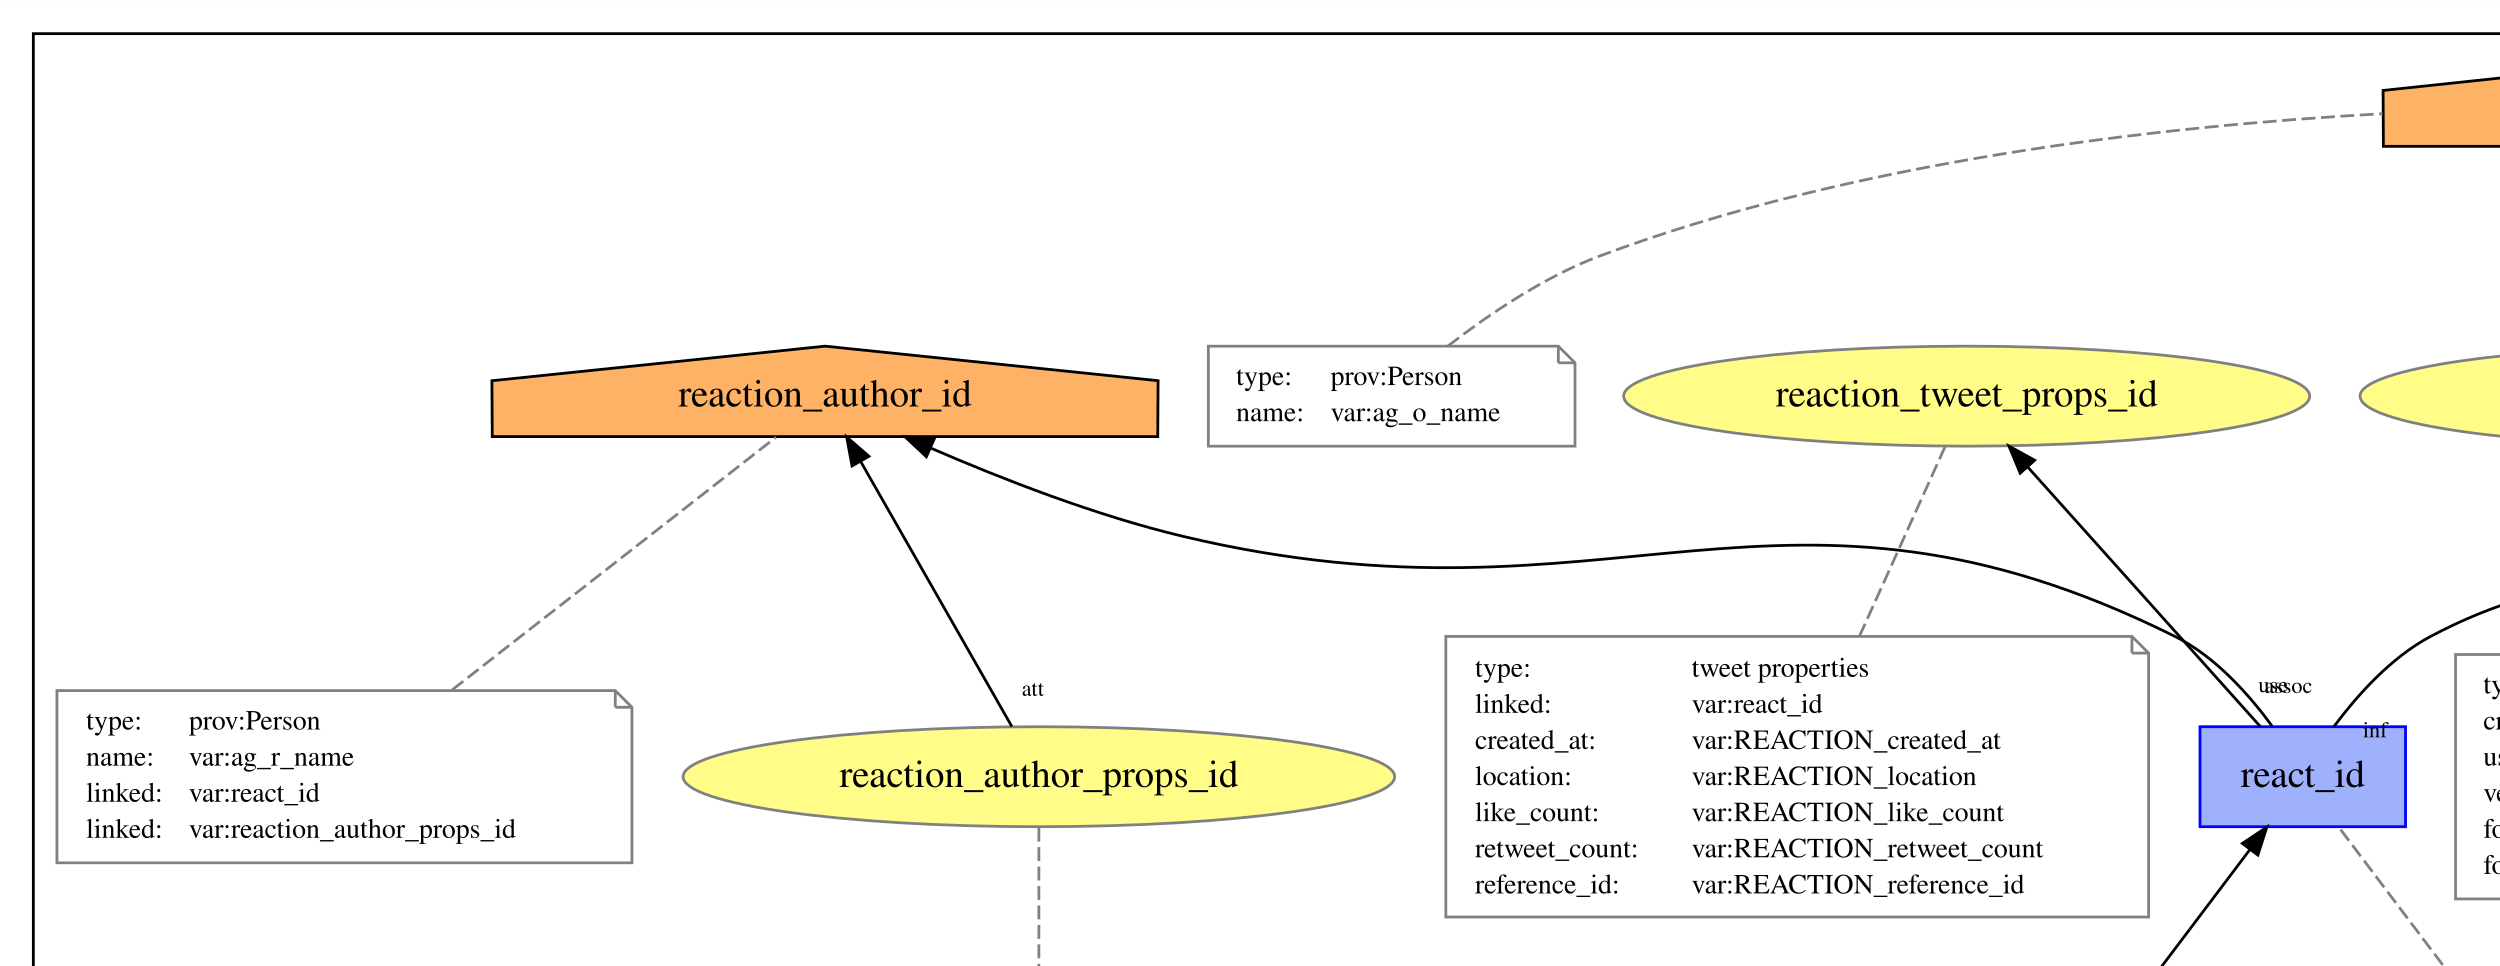
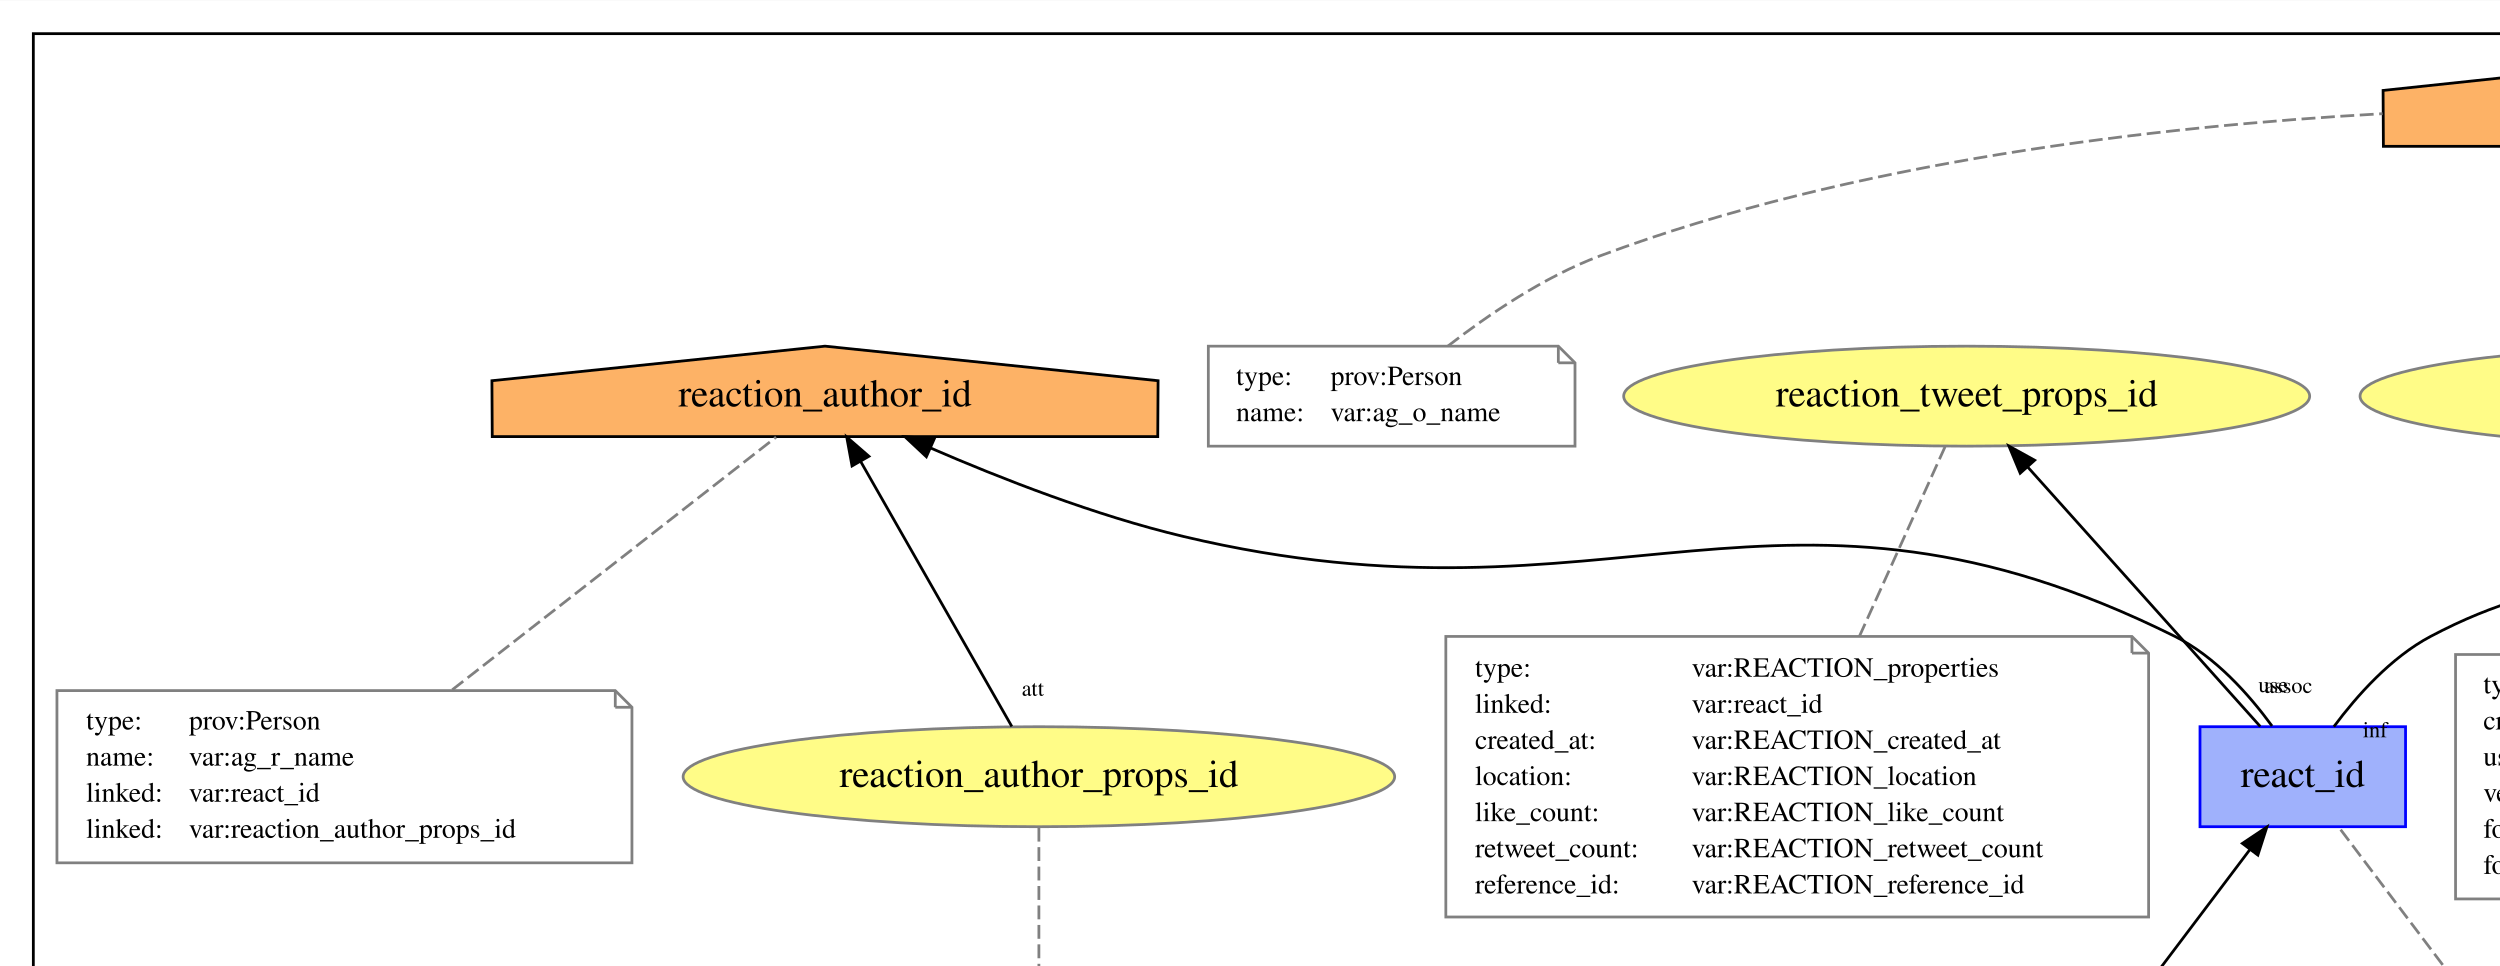
<svg xmlns="http://www.w3.org/2000/svg" xmlns:xlink="http://www.w3.org/1999/xlink" width="1152pt" height="445pt" viewBox="0.00 0.00 1152.00 444.70">
  <g id="graph0" class="graph" transform="scale(1.28 1.28) rotate(0) translate(4 565)">
    <polygon fill="white" stroke="transparent" points="-4,4 -4,-565 1470,-565 1470,4 -4,4" />
    <g id="clust1" class="cluster">
      <g id="a_clust1">
        <a xlink:href="http://openprovenance.org/vargen#bundle_id" xlink:title="bundle_id">
          <polygon fill="none" stroke="black" points="8,-8 8,-553 1458,-553 1458,-8 8,-8" />
          <text text-anchor="middle" x="733" y="-15.8" font-family="Times,serif" font-size="14.00">bundle_id</text>
        </a>
      </g>
    </g>
    <g id="node1" class="node">
      <g id="a_node1">
        <a xlink:href="http://openprovenance.org/var#post_id" xlink:title="post_id">
          <polygon fill="#9fb1fc" stroke="#0000ff" points="1182,-440.5 1114,-440.5 1114,-404.5 1182,-404.5 1182,-440.5" />
          <text text-anchor="middle" x="1148" y="-418.8" font-family="Times,serif" font-size="14.00">post_id</text>
        </a>
      </g>
    </g>
    <g id="node7" class="node">
      <g id="a_node7">
        <a xlink:href="http://openprovenance.org/var#original_tweet_props_id" xlink:title="original_tweet_props_id">
          <ellipse fill="#fffc87" stroke="#808080" cx="1276" cy="-527" rx="120.78" ry="18" />
          <text text-anchor="middle" x="1276" y="-523.3" font-family="Times,serif" font-size="14.00">original_tweet_props_id</text>
        </a>
      </g>
    </g>
    <g id="edge13" class="edge">
      <path fill="none" stroke="black" d="M1160.82,-440.69C1168.83,-450.78 1179.74,-463.39 1191,-473 1204.58,-484.59 1220.95,-495.41 1235.67,-504.22" />
      <polygon fill="black" stroke="black" points="1234.19,-507.4 1244.59,-509.42 1237.72,-501.36 1234.19,-507.4" />
      <text text-anchor="middle" x="1175.64" y="-436.5" font-family="Times,serif" font-size="8.00">use</text>
    </g>
    <g id="node17" class="node">
      <g id="a_node17">
        <a xlink:href="http://openprovenance.org/var#original_author_id" xlink:title="original_author_id">
          <polygon fill="#fdb266" stroke="black" points="1088.09,-532.56 971,-545 853.91,-532.56 854.02,-512.44 1087.98,-512.44 1088.09,-532.56" />
          <text text-anchor="middle" x="971" y="-523.3" font-family="Times,serif" font-size="14.00">original_author_id</text>
        </a>
      </g>
    </g>
    <g id="edge12" class="edge">
      <path fill="none" stroke="black" d="M1136.49,-440.51C1128.65,-451.04 1117.45,-464.19 1105,-473 1082.83,-488.7 1055.36,-500.61 1031.07,-509.13" />
      <polygon fill="black" stroke="black" points="1029.94,-505.82 1021.59,-512.35 1032.18,-512.45 1029.94,-505.82" />
      <text text-anchor="middle" x="1142.31" y="-452.43" font-family="Times,serif" font-size="8.00">assoc</text>
    </g>
    <g id="node2" class="node">
      <polygon fill="none" stroke="gray" points="1443.5,-303.5 1362.5,-303.5 1362.5,-267.5 1449.5,-267.5 1449.5,-297.5 1443.5,-303.5" />
      <polyline fill="none" stroke="gray" points="1443.5,-303.5 1443.5,-297.5 " />
      <polyline fill="none" stroke="gray" points="1449.5,-297.5 1443.5,-297.5 " />
      <text text-anchor="start" x="1373" y="-282.5" font-family="Times,serif" font-size="10.00">type:</text>
      <text text-anchor="start" x="1401" y="-282.5" font-family="Times,serif" font-size="10.00">publish</text>
    </g>
    <g id="edge1" class="edge">
      <path fill="none" stroke="gray" stroke-dasharray="5,2" d="M1391.97,-303.67C1382.16,-314.55 1368.15,-328.02 1353,-336 1287.75,-370.38 1254.37,-334.26 1191,-372 1177.7,-379.92 1166.39,-393.4 1158.72,-404.29" />
    </g>
    <g id="node3" class="node">
      <g id="a_node3">
        <a xlink:href="http://openprovenance.org/var#react_id" xlink:title="react_id">
          <polygon fill="#9fb1fc" stroke="#0000ff" points="862,-303.5 788,-303.5 788,-267.5 862,-267.5 862,-303.5" />
          <text text-anchor="middle" x="825" y="-281.8" font-family="Times,serif" font-size="14.00">react_id</text>
        </a>
      </g>
    </g>
    <g id="edge15" class="edge">
      <path fill="none" stroke="black" d="M836.19,-303.52C844.45,-314.63 856.7,-328.42 871,-336 963.97,-385.27 1012.87,-321.17 1105,-372 1115.53,-377.81 1124.69,-387.26 1131.82,-396.35" />
      <polygon fill="black" stroke="black" points="1129.05,-398.48 1137.78,-404.48 1134.7,-394.35 1129.05,-398.48" />
      <text text-anchor="middle" x="851.07" y="-299.71" font-family="Times,serif" font-size="8.00">inf</text>
    </g>
    <g id="node15" class="node">
      <g id="a_node15">
        <a xlink:href="http://openprovenance.org/var#reaction_tweet_props_id" xlink:title="reaction_tweet_props_id">
          <ellipse fill="#fffc87" stroke="#808080" cx="704" cy="-422.5" rx="123.48" ry="18" />
          <text text-anchor="middle" x="704" y="-418.8" font-family="Times,serif" font-size="14.00">reaction_tweet_props_id</text>
        </a>
      </g>
    </g>
    <g id="edge19" class="edge">
      <path fill="none" stroke="black" d="M809.68,-303.6C788.49,-327.23 750.14,-370.02 725.93,-397.04" />
      <polygon fill="black" stroke="black" points="723.27,-394.76 719.2,-404.54 728.48,-399.43 723.27,-394.76" />
      <text text-anchor="middle" x="814.34" y="-315.95" font-family="Times,serif" font-size="8.00">use</text>
    </g>
    <g id="node19" class="node">
      <g id="a_node19">
        <a xlink:href="http://openprovenance.org/var#reaction_author_id" xlink:title="reaction_author_id">
          <polygon fill="#fdb266" stroke="black" points="412.91,-428.06 293,-440.5 173.09,-428.06 173.21,-407.94 412.79,-407.94 412.91,-428.06" />
          <text text-anchor="middle" x="293" y="-418.8" font-family="Times,serif" font-size="14.00">reaction_author_id</text>
        </a>
      </g>
    </g>
    <g id="edge16" class="edge">
      <path fill="none" stroke="black" d="M813.93,-303.76C805.73,-314.97 793.5,-328.79 779,-336 636.2,-406.98 577.15,-335.11 422,-372 390.44,-379.5 356.23,-392.89 330.97,-403.85" />
      <polygon fill="black" stroke="black" points="329.49,-400.68 321.76,-407.92 332.32,-407.09 329.49,-400.68" />
      <text text-anchor="middle" x="819.81" y="-315.66" font-family="Times,serif" font-size="8.00">assoc</text>
    </g>
    <g id="node4" class="node">
      <polygon fill="none" stroke="gray" points="999,-173 839,-173 839,-137 1005,-137 1005,-167 999,-173" />
      <polyline fill="none" stroke="gray" points="999,-173 999,-167 " />
      <polyline fill="none" stroke="gray" points="1005,-167 999,-167 " />
      <text text-anchor="start" x="849" y="-159" font-family="Times,serif" font-size="10.00">type:</text>
      <text text-anchor="start" x="886" y="-159" font-family="Times,serif" font-size="10.00">publish</text>
      <text text-anchor="start" x="849" y="-146" font-family="Times,serif" font-size="10.00">linked:</text>
      <text text-anchor="start" x="886" y="-146" font-family="Times,serif" font-size="10.00">var:reaction_tweet_id</text>
    </g>
    <g id="edge2" class="edge">
      <path fill="none" stroke="gray" stroke-dasharray="5,2" d="M909.12,-173.06C890.57,-197.64 856.52,-242.75 837.93,-267.37" />
    </g>
    <g id="node5" class="node">
      <g id="a_node5">
        <a xlink:href="http://openprovenance.org/var#original_tweet_id" xlink:title="original_tweet_id">
          <ellipse fill="#fffc87" stroke="#808080" cx="1254" cy="-285.5" rx="90.18" ry="18" />
          <text text-anchor="middle" x="1254" y="-281.8" font-family="Times,serif" font-size="14.00">original_tweet_id</text>
        </a>
      </g>
    </g>
    <g id="edge11" class="edge">
      <path fill="none" stroke="black" d="M1240.79,-303.32C1222.38,-326.77 1188.88,-369.43 1167.57,-396.58" />
      <polygon fill="black" stroke="black" points="1164.8,-394.44 1161.38,-404.46 1170.31,-398.76 1164.8,-394.44" />
      <text text-anchor="middle" x="1246.37" y="-315.35" font-family="Times,serif" font-size="8.00">gen</text>
    </g>
    <g id="node6" class="node">
-       <polygon fill="none" stroke="gray" points="1316.5,-173 1185.5,-173 1185.5,-137 1322.5,-137 1322.5,-167 1316.5,-173" />
-       <polyline fill="none" stroke="gray" points="1316.5,-173 1316.5,-167 " />
-       <polyline fill="none" stroke="gray" points="1322.5,-167 1316.5,-167 " />
-       <text text-anchor="start" x="1196" y="-159" font-family="Times,serif" font-size="10.00">type:</text>
-       <text text-anchor="start" x="1229" y="-159" font-family="Times,serif" font-size="10.00">original tweet</text>
-       <text text-anchor="start" x="1196" y="-146" font-family="Times,serif" font-size="10.00">value:</text>
-       <text text-anchor="start" x="1229" y="-146" font-family="Times,serif" font-size="10.00">var:original_text</text>
+       <polygon fill="none" stroke="gray" points="1323,-173 1179,-173 1179,-137 1329,-137 1329,-167 1323,-173" />
+       <polyline fill="none" stroke="gray" points="1323,-173 1323,-167 " />
+       <polyline fill="none" stroke="gray" points="1329,-167 1323,-167 " />
+       <text text-anchor="start" x="1189" y="-159" font-family="Times,serif" font-size="10.00">type:</text>
+       <text text-anchor="start" x="1222" y="-159" font-family="Times,serif" font-size="10.00">ORIGINAL TWEET</text>
+       <text text-anchor="start" x="1189" y="-146" font-family="Times,serif" font-size="10.00">value:</text>
+       <text text-anchor="start" x="1222" y="-146" font-family="Times,serif" font-size="10.00">var:original_text</text>
    </g>
    <g id="edge3" class="edge">
      <path fill="none" stroke="gray" stroke-dasharray="5,2" d="M1254,-173.06C1254,-197.64 1254,-242.75 1254,-267.37" />
    </g>
    <g id="node8" class="node">
      <polygon fill="none" stroke="gray" points="1444,-473 1200,-473 1200,-372 1450,-372 1450,-467 1444,-473" />
      <polyline fill="none" stroke="gray" points="1444,-473 1444,-467 " />
      <polyline fill="none" stroke="gray" points="1450,-467 1444,-467 " />
      <text text-anchor="start" x="1210" y="-458.5" font-family="Times,serif" font-size="10.00">type:</text>
-       <text text-anchor="start" x="1288" y="-458.5" font-family="Times,serif" font-size="10.00">tweet properties</text>
+       <text text-anchor="start" x="1288" y="-458.5" font-family="Times,serif" font-size="10.00">var:ORIGINAL_properties</text>
      <text text-anchor="start" x="1210" y="-445.5" font-family="Times,serif" font-size="10.00">created_at:</text>
      <text text-anchor="start" x="1288" y="-445.5" font-family="Times,serif" font-size="10.00">var:ORIGINAL_created_at</text>
      <text text-anchor="start" x="1210" y="-432.5" font-family="Times,serif" font-size="10.00">location:</text>
      <text text-anchor="start" x="1288" y="-432.5" font-family="Times,serif" font-size="10.00">var:ORIGINAL_location</text>
      <text text-anchor="start" x="1210" y="-419.5" font-family="Times,serif" font-size="10.00">like_count:</text>
      <text text-anchor="start" x="1288" y="-419.5" font-family="Times,serif" font-size="10.00">var:ORIGINAL_like_count</text>
      <text text-anchor="start" x="1210" y="-406.5" font-family="Times,serif" font-size="10.00">quote_count:</text>
      <text text-anchor="start" x="1288" y="-406.5" font-family="Times,serif" font-size="10.00">var:ORIGINAL_quote_count</text>
      <text text-anchor="start" x="1210" y="-393.5" font-family="Times,serif" font-size="10.00">reply_count:</text>
      <text text-anchor="start" x="1288" y="-393.5" font-family="Times,serif" font-size="10.00">var:ORIGINAL_reply_count</text>
      <text text-anchor="start" x="1210" y="-380.5" font-family="Times,serif" font-size="10.00">retweet_count:</text>
      <text text-anchor="start" x="1288" y="-380.5" font-family="Times,serif" font-size="10.00">var:ORIGINAL_retweet_count</text>
    </g>
    <g id="edge4" class="edge">
      <path fill="none" stroke="gray" stroke-dasharray="5,2" d="M1301.22,-473.25C1295.07,-486.1 1288.87,-499.08 1284.15,-508.95" />
    </g>
    <g id="node9" class="node">
      <g id="a_node9">
        <a xlink:href="http://openprovenance.org/var#original_author_props_id" xlink:title="original_author_props_id">
          <ellipse fill="#fffc87" stroke="#808080" cx="971" cy="-422.5" rx="125.38" ry="18" />
          <text text-anchor="middle" x="971" y="-418.8" font-family="Times,serif" font-size="14.00">original_author_props_id</text>
        </a>
      </g>
    </g>
    <g id="edge14" class="edge">
      <path fill="none" stroke="black" d="M971,-440.89C971,-457.69 971,-483.29 971,-502.03" />
      <polygon fill="black" stroke="black" points="967.5,-502.15 971,-512.15 974.5,-502.15 967.5,-502.15" />
      <text text-anchor="middle" x="983.99" y="-446.49" font-family="Times,serif" font-size="8.00">att</text>
    </g>
    <g id="node10" class="node">
      <polygon fill="none" stroke="gray" points="1140,-329.5 880,-329.5 880,-241.5 1146,-241.5 1146,-323.5 1140,-329.5" />
      <polyline fill="none" stroke="gray" points="1140,-329.5 1140,-323.5 " />
      <polyline fill="none" stroke="gray" points="1146,-323.5 1140,-323.5 " />
      <text text-anchor="start" x="890" y="-315.5" font-family="Times,serif" font-size="10.00">type:</text>
      <text text-anchor="start" x="976" y="-315.5" font-family="Times,serif" font-size="10.00">user properties</text>
      <text text-anchor="start" x="890" y="-302.5" font-family="Times,serif" font-size="10.00">credible:</text>
      <text text-anchor="start" x="976" y="-302.5" font-family="Times,serif" font-size="10.00">var:ORIGINAL_credible</text>
      <text text-anchor="start" x="890" y="-289.5" font-family="Times,serif" font-size="10.00">username:</text>
      <text text-anchor="start" x="976" y="-289.5" font-family="Times,serif" font-size="10.00">var:ORIGINAL_username</text>
      <text text-anchor="start" x="890" y="-276.5" font-family="Times,serif" font-size="10.00">verified:</text>
      <text text-anchor="start" x="976" y="-276.5" font-family="Times,serif" font-size="10.00">var:ORIGINAL_verified</text>
      <text text-anchor="start" x="890" y="-263.5" font-family="Times,serif" font-size="10.00">followers_count:</text>
      <text text-anchor="start" x="976" y="-263.5" font-family="Times,serif" font-size="10.00">var:ORIGINAL_followers_count</text>
      <text text-anchor="start" x="890" y="-250.5" font-family="Times,serif" font-size="10.00">following_count:</text>
      <text text-anchor="start" x="976" y="-250.5" font-family="Times,serif" font-size="10.00">var:ORIGINAL_following_count</text>
    </g>
    <g id="edge5" class="edge">
      <path fill="none" stroke="gray" stroke-dasharray="5,2" d="M999.6,-329.59C991.72,-354.9 982.2,-385.5 976.37,-404.23" />
    </g>
    <g id="node11" class="node">
      <g id="a_node11">
        <a xlink:href="http://openprovenance.org/var#reaction_author_props_id" xlink:title="reaction_author_props_id">
          <ellipse fill="#fffc87" stroke="#808080" cx="370" cy="-285.5" rx="128.08" ry="18" />
          <text text-anchor="middle" x="370" y="-281.8" font-family="Times,serif" font-size="14.00">reaction_author_props_id</text>
        </a>
      </g>
    </g>
    <g id="edge17" class="edge">
      <path fill="none" stroke="black" d="M360.25,-303.6C346.42,-327.84 321.1,-372.24 305.78,-399.09" />
      <polygon fill="black" stroke="black" points="302.73,-397.38 300.81,-407.8 308.81,-400.85 302.73,-397.38" />
      <text text-anchor="middle" x="367.82" y="-314.65" font-family="Times,serif" font-size="8.00">att</text>
    </g>
    <g id="node12" class="node">
      <polygon fill="none" stroke="gray" points="498.5,-199 235.5,-199 235.5,-111 504.5,-111 504.5,-193 498.5,-199" />
      <polyline fill="none" stroke="gray" points="498.5,-199 498.5,-193 " />
      <polyline fill="none" stroke="gray" points="504.5,-193 498.5,-193 " />
      <text text-anchor="start" x="246" y="-185" font-family="Times,serif" font-size="10.00">type:</text>
      <text text-anchor="start" x="332" y="-185" font-family="Times,serif" font-size="10.00">user properties</text>
      <text text-anchor="start" x="246" y="-172" font-family="Times,serif" font-size="10.00">credible:</text>
      <text text-anchor="start" x="332" y="-172" font-family="Times,serif" font-size="10.00">var:REACTION_credible</text>
      <text text-anchor="start" x="246" y="-159" font-family="Times,serif" font-size="10.00">username:</text>
      <text text-anchor="start" x="332" y="-159" font-family="Times,serif" font-size="10.00">var:REACTION_username</text>
      <text text-anchor="start" x="246" y="-146" font-family="Times,serif" font-size="10.00">verified:</text>
      <text text-anchor="start" x="332" y="-146" font-family="Times,serif" font-size="10.00">var:REACTION_verified</text>
      <text text-anchor="start" x="246" y="-133" font-family="Times,serif" font-size="10.00">followers_count:</text>
      <text text-anchor="start" x="332" y="-133" font-family="Times,serif" font-size="10.00">var:REACTION_followers_count</text>
      <text text-anchor="start" x="246" y="-120" font-family="Times,serif" font-size="10.00">following_count:</text>
      <text text-anchor="start" x="332" y="-120" font-family="Times,serif" font-size="10.00">var:REACTION_following_count</text>
    </g>
    <g id="edge6" class="edge">
      <path fill="none" stroke="gray" stroke-dasharray="5,2" d="M370,-199.15C370,-222.48 370,-249.99 370,-267.34" />
    </g>
    <g id="node13" class="node">
      <g id="a_node13">
        <a xlink:href="http://openprovenance.org/var#reaction_tweet_id" xlink:title="reaction_tweet_id">
          <ellipse fill="#fffc87" stroke="#808080" cx="728" cy="-155" rx="92.88" ry="18" />
          <text text-anchor="middle" x="728" y="-151.3" font-family="Times,serif" font-size="14.00">reaction_tweet_id</text>
        </a>
      </g>
    </g>
    <g id="edge18" class="edge">
      <path fill="none" stroke="black" d="M740.88,-173.06C757.55,-195.15 786.73,-233.8 805.96,-259.27" />
      <polygon fill="black" stroke="black" points="803.25,-261.49 812.07,-267.37 808.83,-257.28 803.25,-261.49" />
      <text text-anchor="middle" x="755.77" y="-169.32" font-family="Times,serif" font-size="8.00">gen</text>
    </g>
    <g id="node14" class="node">
      <polygon fill="none" stroke="gray" points="810.5,-75 639.5,-75 639.5,-39 816.5,-39 816.5,-69 810.5,-75" />
      <polyline fill="none" stroke="gray" points="810.5,-75 810.5,-69 " />
      <polyline fill="none" stroke="gray" points="816.5,-69 810.5,-69 " />
      <text text-anchor="start" x="650" y="-61" font-family="Times,serif" font-size="10.00">type:</text>
      <text text-anchor="start" x="683" y="-61" font-family="Times,serif" font-size="10.00">var:reply_retweet_quote</text>
      <text text-anchor="start" x="650" y="-48" font-family="Times,serif" font-size="10.00">value:</text>
      <text text-anchor="start" x="683" y="-48" font-family="Times,serif" font-size="10.00">var:reaction_text</text>
    </g>
    <g id="edge7" class="edge">
      <path fill="none" stroke="gray" stroke-dasharray="5,2" d="M728,-75.16C728,-92.64 728,-119.57 728,-136.99" />
    </g>
    <g id="node16" class="node">
      <polygon fill="none" stroke="gray" points="763.5,-336 516.5,-336 516.5,-235 769.5,-235 769.5,-330 763.5,-336" />
      <polyline fill="none" stroke="gray" points="763.5,-336 763.5,-330 " />
      <polyline fill="none" stroke="gray" points="769.5,-330 763.5,-330 " />
      <text text-anchor="start" x="527" y="-321.5" font-family="Times,serif" font-size="10.00">type:</text>
-       <text text-anchor="start" x="605" y="-321.5" font-family="Times,serif" font-size="10.00">tweet properties</text>
+       <text text-anchor="start" x="605" y="-321.5" font-family="Times,serif" font-size="10.00">var:REACTION_properties</text>
      <text text-anchor="start" x="527" y="-308.5" font-family="Times,serif" font-size="10.00">linked:</text>
      <text text-anchor="start" x="605" y="-308.5" font-family="Times,serif" font-size="10.00">var:react_id</text>
      <text text-anchor="start" x="527" y="-295.5" font-family="Times,serif" font-size="10.00">created_at:</text>
      <text text-anchor="start" x="605" y="-295.5" font-family="Times,serif" font-size="10.00">var:REACTION_created_at</text>
      <text text-anchor="start" x="527" y="-282.5" font-family="Times,serif" font-size="10.00">location:</text>
      <text text-anchor="start" x="605" y="-282.5" font-family="Times,serif" font-size="10.00">var:REACTION_location</text>
      <text text-anchor="start" x="527" y="-269.5" font-family="Times,serif" font-size="10.00">like_count:</text>
      <text text-anchor="start" x="605" y="-269.5" font-family="Times,serif" font-size="10.00">var:REACTION_like_count</text>
      <text text-anchor="start" x="527" y="-256.5" font-family="Times,serif" font-size="10.00">retweet_count:</text>
      <text text-anchor="start" x="605" y="-256.5" font-family="Times,serif" font-size="10.00">var:REACTION_retweet_count</text>
      <text text-anchor="start" x="527" y="-243.5" font-family="Times,serif" font-size="10.00">reference_id:</text>
      <text text-anchor="start" x="605" y="-243.5" font-family="Times,serif" font-size="10.00">var:REACTION_reference_id</text>
    </g>
    <g id="edge8" class="edge">
      <path fill="none" stroke="gray" stroke-dasharray="5,2" d="M665.37,-336C676.18,-359.93 688.46,-387.12 696.22,-404.28" />
    </g>
    <g id="node18" class="node">
      <polygon fill="none" stroke="gray" points="557,-440.5 431,-440.5 431,-404.5 563,-404.5 563,-434.5 557,-440.5" />
      <polyline fill="none" stroke="gray" points="557,-440.5 557,-434.5 " />
      <polyline fill="none" stroke="gray" points="563,-434.5 557,-434.5 " />
      <text text-anchor="start" x="441" y="-426.5" font-family="Times,serif" font-size="10.00">type:</text>
      <text text-anchor="start" x="475" y="-426.5" font-family="Times,serif" font-size="10.00">prov:Person</text>
      <text text-anchor="start" x="441" y="-413.5" font-family="Times,serif" font-size="10.00">name:</text>
      <text text-anchor="start" x="475" y="-413.5" font-family="Times,serif" font-size="10.00">var:ag_o_name</text>
    </g>
    <g id="edge9" class="edge">
      <path fill="none" stroke="gray" stroke-dasharray="5,2" d="M517.26,-440.55C531.61,-451.67 551.83,-465.46 572,-473 662.82,-506.95 772.4,-519.67 853.73,-524.19" />
    </g>
    <g id="node20" class="node">
      <polygon fill="none" stroke="gray" points="217.5,-316.5 16.5,-316.5 16.5,-254.5 223.5,-254.5 223.5,-310.5 217.5,-316.5" />
      <polyline fill="none" stroke="gray" points="217.5,-316.5 217.5,-310.5 " />
      <polyline fill="none" stroke="gray" points="223.5,-310.5 217.5,-310.5 " />
      <text text-anchor="start" x="27" y="-302.5" font-family="Times,serif" font-size="10.00">type:</text>
      <text text-anchor="start" x="64" y="-302.5" font-family="Times,serif" font-size="10.00">prov:Person</text>
      <text text-anchor="start" x="27" y="-289.5" font-family="Times,serif" font-size="10.00">name:</text>
      <text text-anchor="start" x="64" y="-289.5" font-family="Times,serif" font-size="10.00">var:ag_r_name</text>
      <text text-anchor="start" x="27" y="-276.5" font-family="Times,serif" font-size="10.00">linked:</text>
      <text text-anchor="start" x="64" y="-276.5" font-family="Times,serif" font-size="10.00">var:react_id</text>
      <text text-anchor="start" x="27" y="-263.5" font-family="Times,serif" font-size="10.00">linked:</text>
      <text text-anchor="start" x="64" y="-263.5" font-family="Times,serif" font-size="10.00">var:reaction_author_props_id</text>
    </g>
    <g id="edge10" class="edge">
      <path fill="none" stroke="gray" stroke-dasharray="5,2" d="M158.82,-316.8C195.29,-345.25 248.18,-386.53 275.39,-407.75" />
    </g>
  </g>
</svg>
